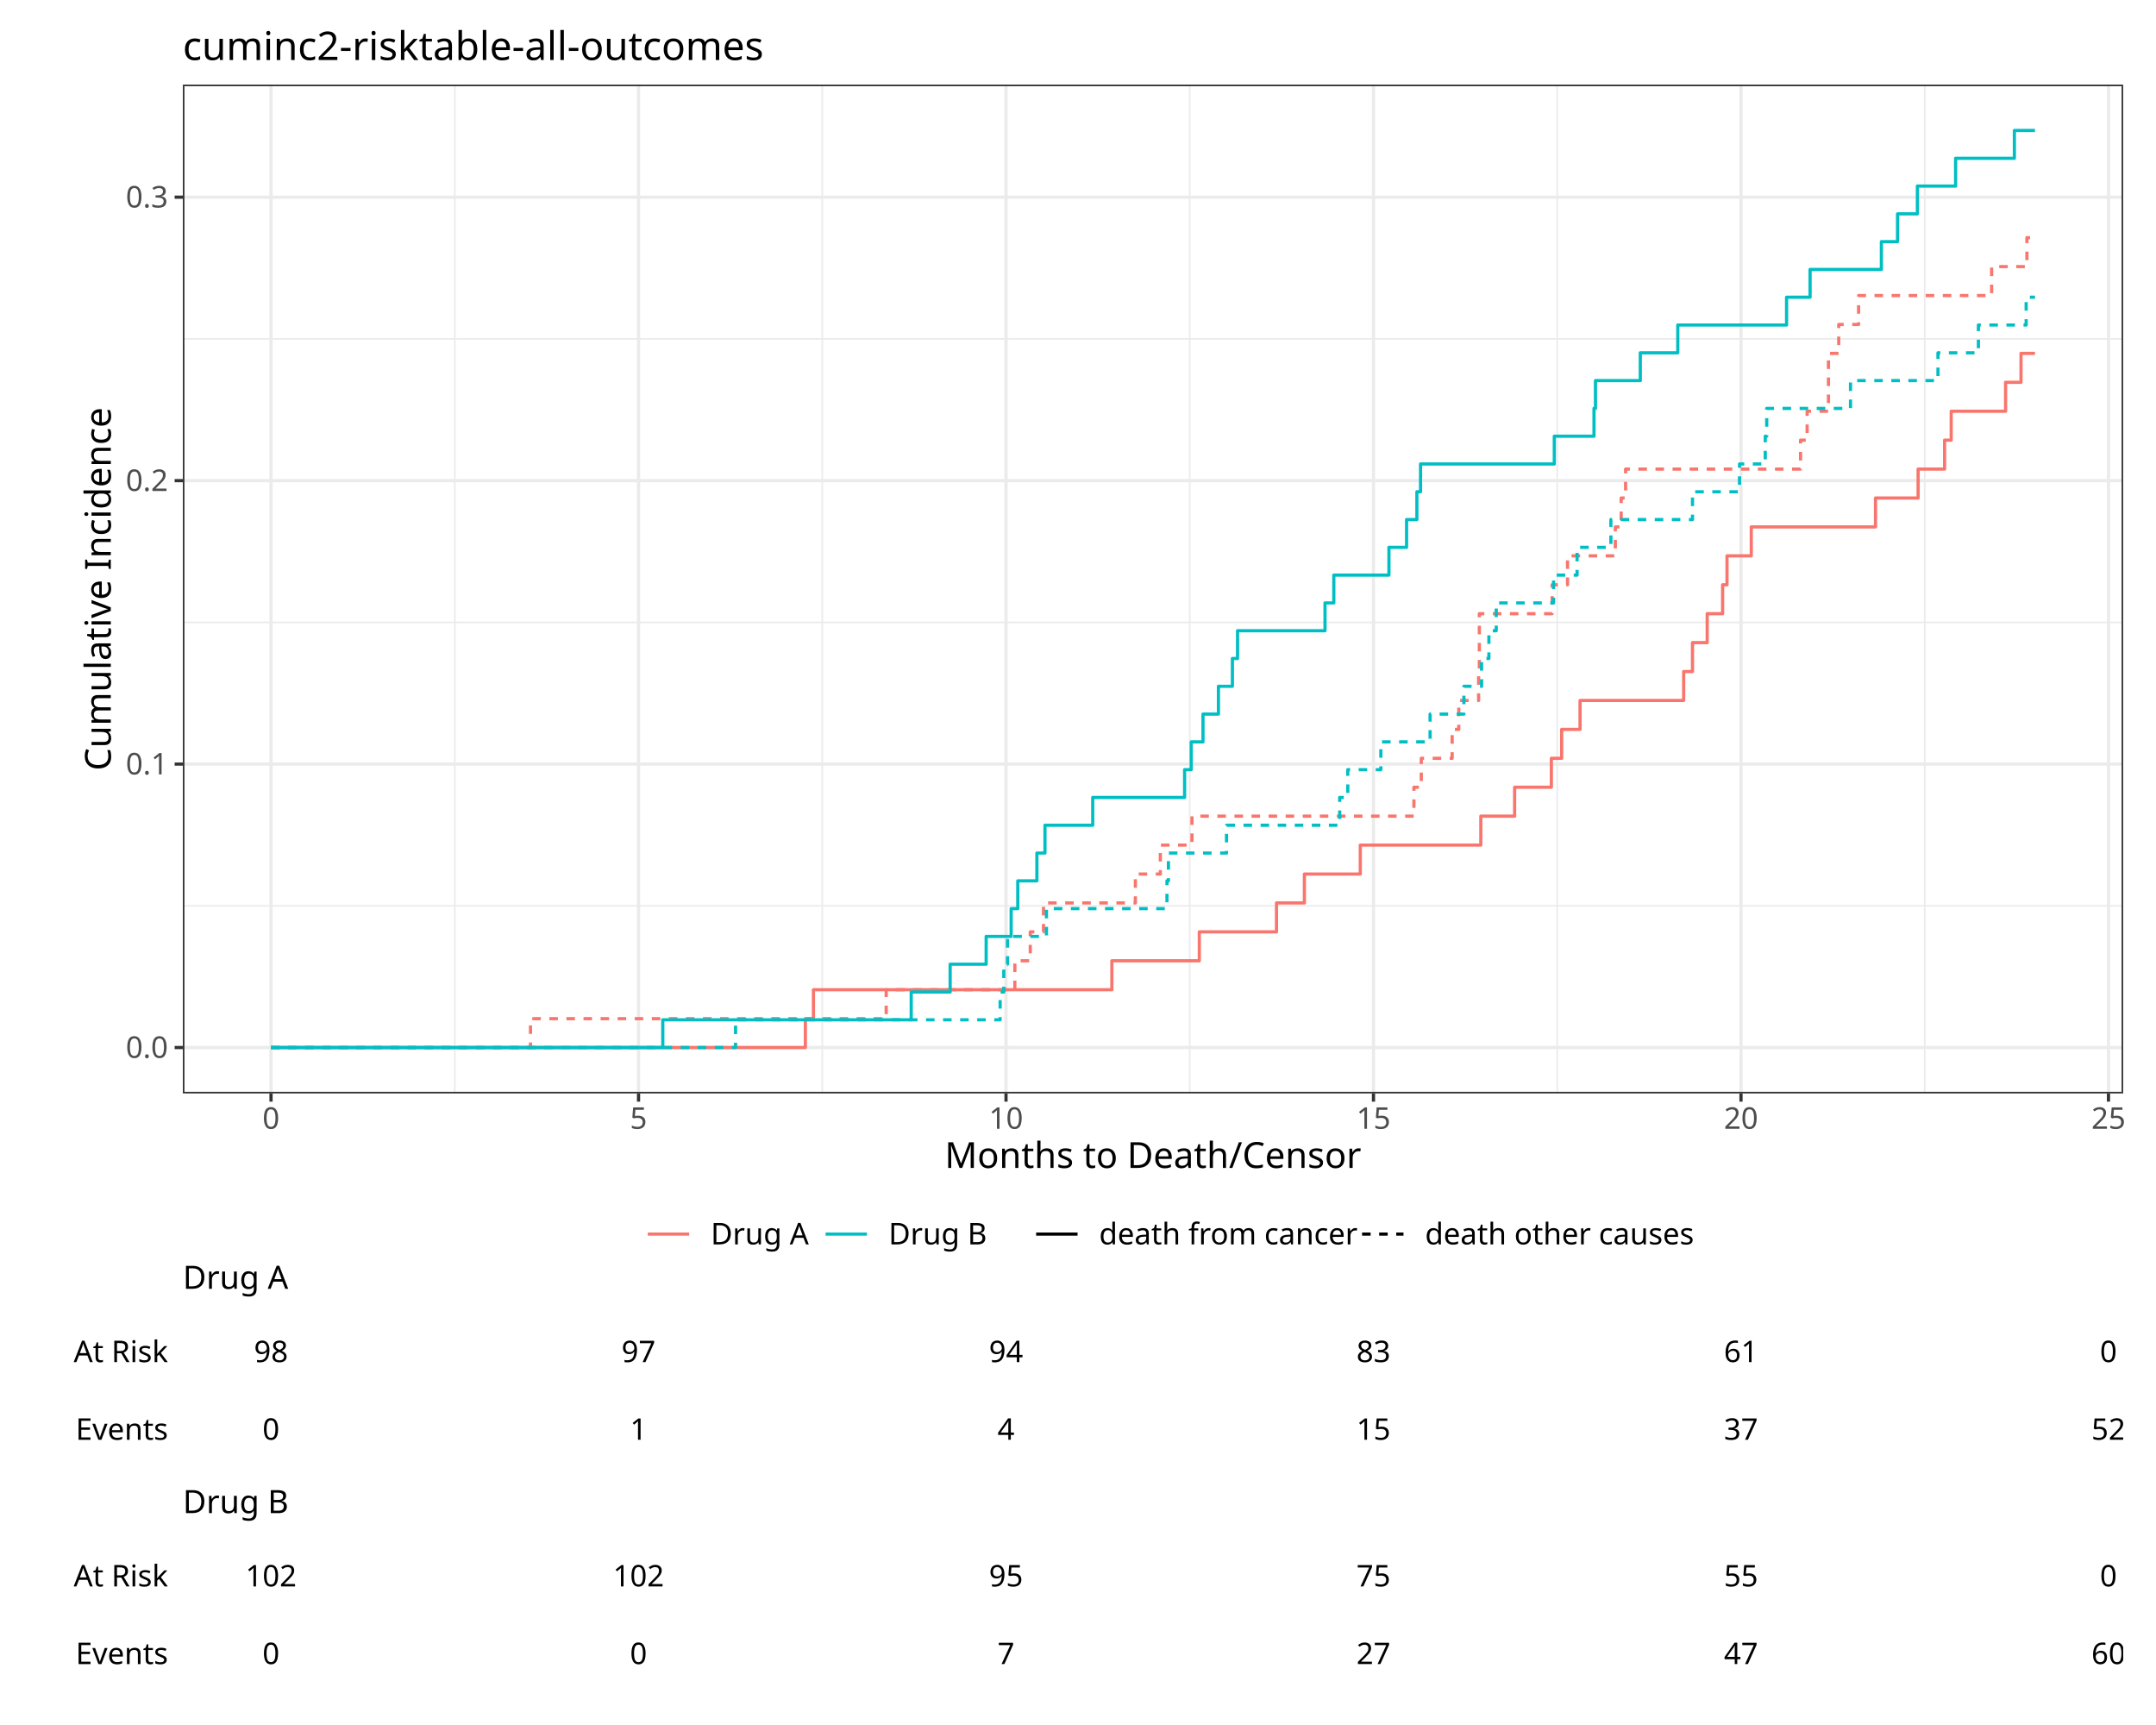
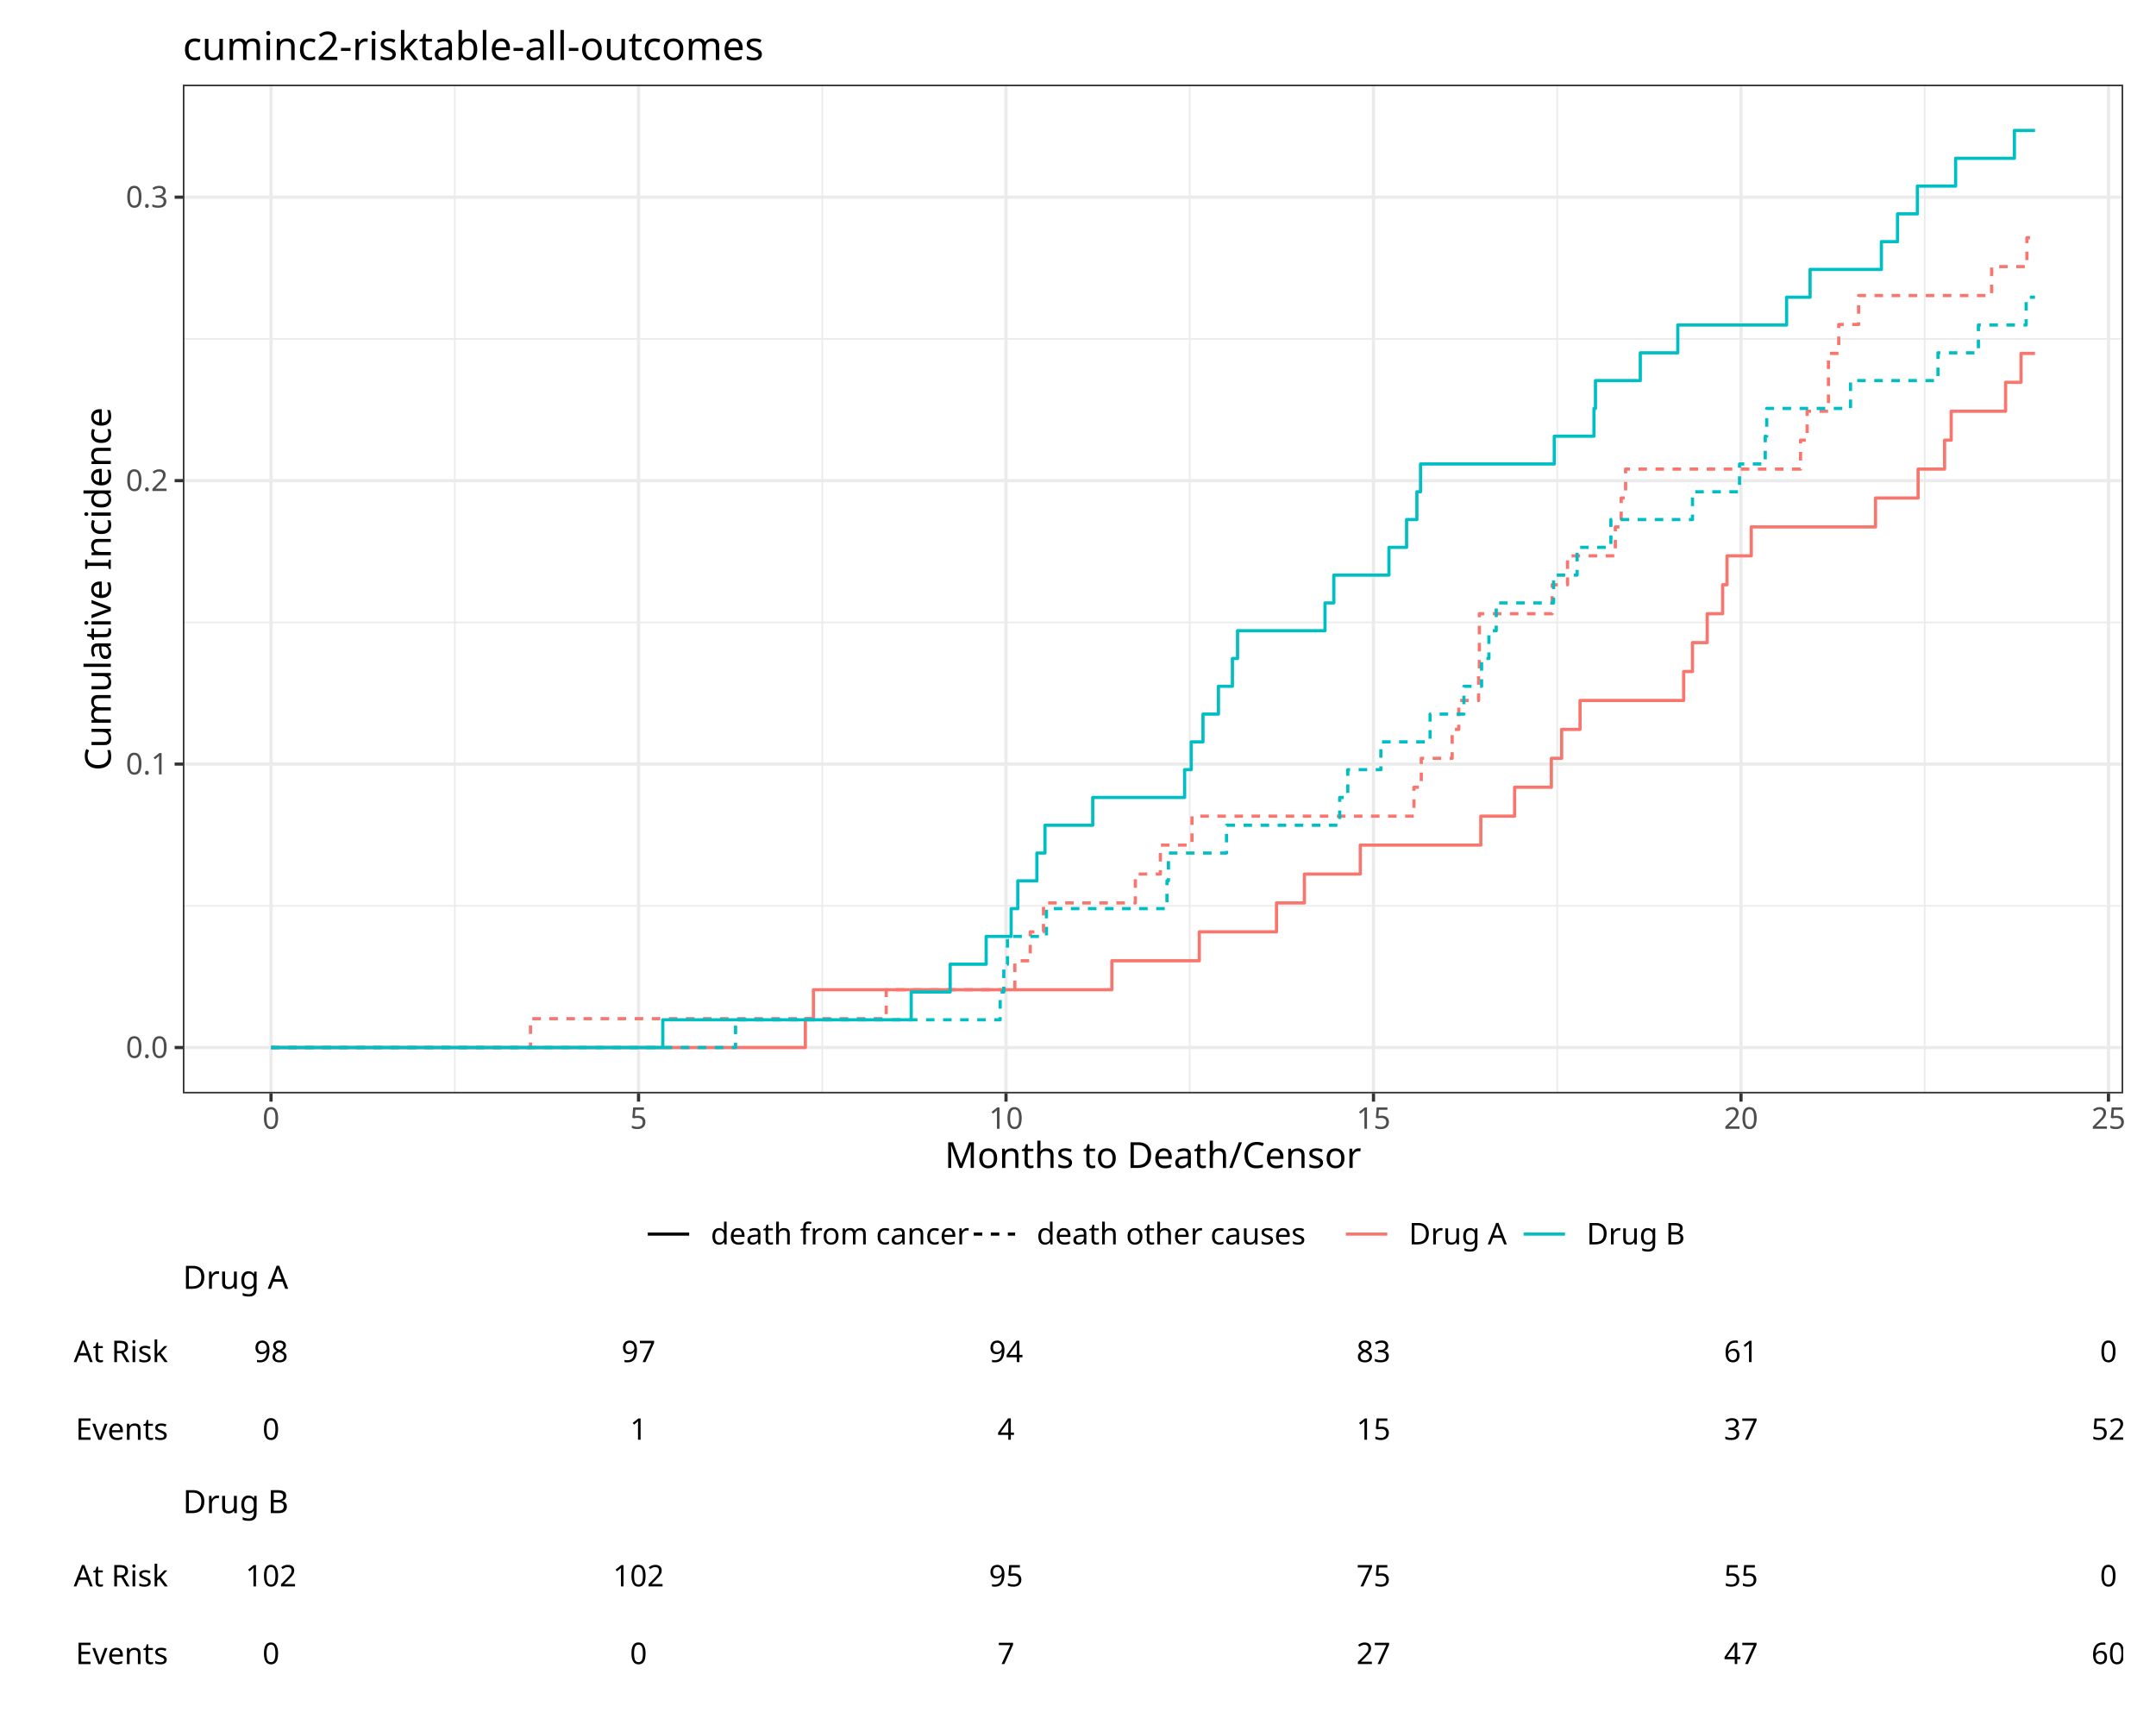
<svg xmlns="http://www.w3.org/2000/svg" class="svglite" data-engine-version="2.0" width="720.00pt" height="576.00pt" viewBox="0 0 720.00 576.00">
  <defs>
    <style type="text/css">
    .svglite line, .svglite polyline, .svglite polygon, .svglite path, .svglite rect, .svglite circle {
      fill: none;
      stroke: #000000;
      stroke-linecap: round;
      stroke-linejoin: round;
      stroke-miterlimit: 10.00;
    }
  </style>
  </defs>
  <rect width="100%" height="100%" style="stroke: none; fill: #FFFFFF;" />
  <defs>
    <clipPath id="cpMC4wMHw3MjAuMDB8MC4wMHw1NzYuMDA=">
      <rect x="0.00" y="0.00" width="720.00" height="576.00" />
    </clipPath>
  </defs>
  <g clip-path="url(#cpMC4wMHw3MjAuMDB8MC4wMHw1NzYuMDA=)">
    <rect x="0.00" y="0.00" width="720.00" height="576.00" style="stroke-width: 1.07; stroke: #FFFFFF; fill: #FFFFFF;" />
  </g>
  <defs>
    <clipPath id="cpNS40OHw3MTQuNTJ8NS40OHw0MjAuNzI=">
      <rect x="5.48" y="5.48" width="709.04" height="415.24" />
    </clipPath>
  </defs>
  <g clip-path="url(#cpNS40OHw3MTQuNTJ8NS40OHw0MjAuNzI=)">
    <rect x="5.48" y="5.48" width="709.04" height="415.24" style="stroke-width: 1.07; stroke: #FFFFFF; fill: #FFFFFF;" />
  </g>
  <g clip-path="url(#cpMC4wMHw3MjAuMDB8MC4wMHw1NzYuMDA=)">
</g>
  <defs>
    <clipPath id="cpNS40OHw3MTQuNTJ8NDIwLjcyfDQ5NS42Mg==">
      <rect x="5.48" y="420.72" width="709.04" height="74.90" />
    </clipPath>
  </defs>
  <g clip-path="url(#cpNS40OHw3MTQuNTJ8NDIwLjcyfDQ5NS42Mg==)">
    <rect x="5.48" y="420.72" width="709.04" height="74.90" style="stroke-width: 1.07; stroke: #FFFFFF; fill: #FFFFFF;" />
  </g>
  <g clip-path="url(#cpMC4wMHw3MjAuMDB8MC4wMHw1NzYuMDA=)">
</g>
  <defs>
    <clipPath id="cpNS40OHw3MTQuNTJ8NDk1LjYyfDU3MC41Mg==">
      <rect x="5.48" y="495.62" width="709.04" height="74.90" />
    </clipPath>
  </defs>
  <g clip-path="url(#cpNS40OHw3MTQuNTJ8NDk1LjYyfDU3MC41Mg==)">
    <rect x="5.48" y="495.62" width="709.04" height="74.90" style="stroke-width: 1.07; stroke: #FFFFFF; fill: #FFFFFF;" />
  </g>
  <g clip-path="url(#cpMC4wMHw3MjAuMDB8MC4wMHw1NzYuMDA=)">
</g>
  <defs>
    <clipPath id="cpMTAuOTZ8NzA5LjA0fDEwLjk2fDQxNS4yNA==">
      <rect x="10.96" y="10.96" width="698.08" height="404.29" />
    </clipPath>
  </defs>
  <g clip-path="url(#cpMTAuOTZ8NzA5LjA0fDEwLjk2fDQxNS4yNA==)">
</g>
  <g clip-path="url(#cpMC4wMHw3MjAuMDB8MC4wMHw1NzYuMDA=)">
</g>
  <g clip-path="url(#cpNS40OHw3MTQuNTJ8NS40OHw0MjAuNzI=)">
    <rect x="5.48" y="5.48" width="709.04" height="415.24" style="stroke-width: 1.07; stroke: #FFFFFF; fill: #FFFFFF;" />
  </g>
  <defs>
    <clipPath id="cpNjEuMDZ8NzA5LjA0fDI4LjI2fDM2NS4xMQ==">
      <rect x="61.06" y="28.26" width="647.98" height="336.84" />
    </clipPath>
  </defs>
  <g clip-path="url(#cpNjEuMDZ8NzA5LjA0fDI4LjI2fDM2NS4xMQ==)">
    <rect x="61.06" y="28.26" width="647.98" height="336.84" style="stroke-width: 1.07; stroke: none; fill: #FFFFFF;" />
    <polyline points="61.06,302.47 709.04,302.47 " style="stroke-width: 0.53; stroke: #EBEBEB; stroke-linecap: butt;" />
    <polyline points="61.06,207.82 709.04,207.82 " style="stroke-width: 0.53; stroke: #EBEBEB; stroke-linecap: butt;" />
    <polyline points="61.06,113.17 709.04,113.17 " style="stroke-width: 0.53; stroke: #EBEBEB; stroke-linecap: butt;" />
    <polyline points="151.88,365.11 151.88,28.26 " style="stroke-width: 0.53; stroke: #EBEBEB; stroke-linecap: butt;" />
    <polyline points="274.60,365.11 274.60,28.26 " style="stroke-width: 0.53; stroke: #EBEBEB; stroke-linecap: butt;" />
    <polyline points="397.32,365.11 397.32,28.26 " style="stroke-width: 0.53; stroke: #EBEBEB; stroke-linecap: butt;" />
    <polyline points="520.05,365.11 520.05,28.26 " style="stroke-width: 0.53; stroke: #EBEBEB; stroke-linecap: butt;" />
    <polyline points="642.77,365.11 642.77,28.26 " style="stroke-width: 0.53; stroke: #EBEBEB; stroke-linecap: butt;" />
    <polyline points="61.06,349.79 709.04,349.79 " style="stroke-width: 1.07; stroke: #EBEBEB; stroke-linecap: butt;" />
    <polyline points="61.06,255.14 709.04,255.14 " style="stroke-width: 1.07; stroke: #EBEBEB; stroke-linecap: butt;" />
    <polyline points="61.06,160.49 709.04,160.49 " style="stroke-width: 1.07; stroke: #EBEBEB; stroke-linecap: butt;" />
    <polyline points="61.06,65.84 709.04,65.84 " style="stroke-width: 1.07; stroke: #EBEBEB; stroke-linecap: butt;" />
    <polyline points="90.51,365.11 90.51,28.26 " style="stroke-width: 1.07; stroke: #EBEBEB; stroke-linecap: butt;" />
    <polyline points="213.24,365.11 213.24,28.26 " style="stroke-width: 1.07; stroke: #EBEBEB; stroke-linecap: butt;" />
    <polyline points="335.96,365.11 335.96,28.26 " style="stroke-width: 1.07; stroke: #EBEBEB; stroke-linecap: butt;" />
    <polyline points="458.68,365.11 458.68,28.26 " style="stroke-width: 1.07; stroke: #EBEBEB; stroke-linecap: butt;" />
    <polyline points="581.41,365.11 581.41,28.26 " style="stroke-width: 1.07; stroke: #EBEBEB; stroke-linecap: butt;" />
    <polyline points="704.13,365.11 704.13,28.26 " style="stroke-width: 1.07; stroke: #EBEBEB; stroke-linecap: butt;" />
    <polyline points="90.51,349.79 177.16,349.79 177.16,349.79 268.95,349.79 268.95,340.14 271.65,340.14 271.65,330.48 295.95,330.48 295.95,330.48 338.91,330.48 338.91,330.48 344.06,330.48 344.06,330.48 348.48,330.48 348.48,330.48 371.31,330.48 371.31,320.82 379.16,320.82 379.16,320.82 387.50,320.82 387.50,320.82 398.06,320.82 398.06,320.82 400.51,320.82 400.51,311.16 426.29,311.16 426.29,301.50 435.61,301.50 435.61,291.85 454.27,291.85 454.27,282.19 472.18,282.19 472.18,282.19 474.64,282.19 474.64,282.19 484.95,282.19 484.95,282.19 487.16,282.19 487.16,282.19 493.78,282.19 493.78,282.19 494.03,282.19 494.03,282.19 494.52,282.19 494.52,272.53 505.81,272.53 505.81,262.87 518.08,262.87 518.08,253.21 518.33,253.21 518.33,253.21 521.52,253.21 521.52,243.55 523.48,243.55 523.48,243.55 527.66,243.55 527.66,233.90 539.44,233.90 539.44,233.90 541.40,233.90 541.40,233.90 542.87,233.90 542.87,233.90 562.26,233.90 562.26,224.24 565.21,224.24 565.21,214.58 570.12,214.58 570.12,204.92 575.27,204.92 575.27,195.26 576.74,195.26 576.74,185.61 584.84,185.61 584.84,175.95 601.29,175.95 601.29,175.95 603.50,175.95 603.50,175.95 610.62,175.95 610.62,175.95 614.05,175.95 614.05,175.95 620.68,175.95 620.68,175.95 626.33,175.95 626.33,166.29 640.56,166.29 640.56,156.63 649.40,156.63 649.40,146.97 651.61,146.97 651.61,137.32 665.11,137.32 665.11,137.32 669.77,137.32 669.77,127.66 674.92,127.66 674.92,118.00 676.89,118.00 676.89,118.00 679.59,118.00 679.59,118.00 " style="stroke-width: 1.07; stroke: #F8766D; stroke-linecap: butt;" />
    <polyline points="90.51,349.79 177.16,349.79 177.16,340.14 268.95,340.14 268.95,340.14 271.65,340.14 271.65,340.14 295.95,340.14 295.95,330.48 338.91,330.48 338.91,320.82 344.06,320.82 344.06,311.16 348.48,311.16 348.48,301.50 371.31,301.50 371.31,301.50 379.16,301.50 379.16,291.85 387.50,291.85 387.50,282.19 398.06,282.19 398.06,272.53 400.51,272.53 400.51,272.53 426.29,272.53 426.29,272.53 435.61,272.53 435.61,272.53 454.27,272.53 454.27,272.53 472.18,272.53 472.18,262.87 474.64,262.87 474.64,253.21 484.95,253.21 484.95,243.55 487.16,243.55 487.16,233.90 493.78,233.90 493.78,224.24 494.03,224.24 494.03,204.92 494.52,204.92 494.52,204.92 505.81,204.92 505.81,204.92 518.08,204.92 518.08,204.92 518.33,204.92 518.33,195.26 521.52,195.26 521.52,195.26 523.48,195.26 523.48,185.61 527.66,185.61 527.66,185.61 539.44,185.61 539.44,175.95 541.40,175.95 541.40,166.29 542.87,166.29 542.87,156.63 562.26,156.63 562.26,156.63 565.21,156.63 565.21,156.63 570.12,156.63 570.12,156.63 575.27,156.63 575.27,156.63 576.74,156.63 576.74,156.63 584.84,156.63 584.84,156.63 601.29,156.63 601.29,146.97 603.50,146.97 603.50,137.32 610.62,137.32 610.62,118.00 614.05,118.00 614.05,108.34 620.68,108.34 620.68,98.68 626.33,98.68 626.33,98.68 640.56,98.68 640.56,98.68 649.40,98.68 649.40,98.68 651.61,98.68 651.61,98.68 665.11,98.68 665.11,89.02 669.77,89.02 669.77,89.02 674.92,89.02 674.92,89.02 676.89,89.02 676.89,79.37 679.59,79.37 679.59,79.37 " style="stroke-width: 1.07; stroke: #F8766D; stroke-dasharray: 2.85,2.85; stroke-linecap: butt;" />
    <polyline points="90.51,349.79 221.34,349.79 221.34,340.52 245.64,340.52 245.64,340.52 304.30,340.52 304.30,331.24 317.31,331.24 317.31,321.96 329.33,321.96 329.33,312.68 334.00,312.68 334.00,312.68 335.22,312.68 335.22,312.68 336.45,312.68 336.45,312.68 337.68,312.68 337.68,303.40 339.89,303.40 339.89,294.12 346.27,294.12 346.27,284.84 348.97,284.84 348.97,275.56 349.46,275.56 349.46,275.56 364.92,275.56 364.92,266.28 389.71,266.28 389.71,266.28 390.20,266.28 390.20,266.28 395.60,266.28 395.60,257.00 397.81,257.00 397.81,247.72 401.74,247.72 401.74,238.44 406.90,238.44 406.90,229.16 409.60,229.16 409.60,229.16 411.56,229.16 411.56,219.88 413.28,219.88 413.28,210.60 442.49,210.60 442.49,201.32 445.43,201.32 445.43,192.04 447.39,192.04 447.39,192.04 450.09,192.04 450.09,192.04 461.14,192.04 461.14,192.04 463.84,192.04 463.84,182.77 469.73,182.77 469.73,173.49 473.17,173.49 473.17,164.21 474.39,164.21 474.39,154.93 477.58,154.93 477.58,154.93 488.87,154.93 488.87,154.93 494.77,154.93 494.77,154.93 497.22,154.93 497.22,154.93 499.67,154.93 499.67,154.93 518.82,154.93 518.82,154.93 519.06,154.93 519.06,145.65 526.67,145.65 526.67,145.65 532.32,145.65 532.32,136.37 532.81,136.37 532.81,127.09 537.96,127.09 537.96,127.09 547.78,127.09 547.78,117.81 560.30,117.81 560.30,108.53 565.21,108.53 565.21,108.53 580.92,108.53 580.92,108.53 589.51,108.53 589.51,108.53 590.00,108.53 590.00,108.53 596.63,108.53 596.63,99.25 604.48,99.25 604.48,89.97 617.98,89.97 617.98,89.97 628.29,89.97 628.29,80.69 633.69,80.69 633.69,71.41 640.32,71.41 640.32,62.13 647.19,62.13 647.19,62.13 653.08,62.13 653.08,52.85 660.69,52.85 660.69,52.85 672.71,52.85 672.71,43.57 676.64,43.57 676.64,43.57 679.59,43.57 679.59,43.57 " style="stroke-width: 1.07; stroke: #00BFC4; stroke-linecap: butt;" />
    <polyline points="90.51,349.79 221.34,349.79 221.34,349.79 245.64,349.79 245.64,340.52 304.30,340.52 304.30,340.52 317.31,340.52 317.31,340.52 329.33,340.52 329.33,340.52 334.00,340.52 334.00,331.24 335.22,331.24 335.22,321.96 336.45,321.96 336.45,312.68 337.68,312.68 337.68,312.68 339.89,312.68 339.89,312.68 346.27,312.68 346.27,312.68 348.97,312.68 348.97,312.68 349.46,312.68 349.46,303.40 364.92,303.40 364.92,303.40 389.71,303.40 389.71,294.12 390.20,294.12 390.20,284.84 395.60,284.84 395.60,284.84 397.81,284.84 397.81,284.84 401.74,284.84 401.74,284.84 406.90,284.84 406.90,284.84 409.60,284.84 409.60,275.56 411.56,275.56 411.56,275.56 413.28,275.56 413.28,275.56 442.49,275.56 442.49,275.56 445.43,275.56 445.43,275.56 447.39,275.56 447.39,266.28 450.09,266.28 450.09,257.00 461.14,257.00 461.14,247.72 463.84,247.72 463.84,247.72 469.73,247.72 469.73,247.72 473.17,247.72 473.17,247.72 474.39,247.72 474.39,247.72 477.58,247.72 477.58,238.44 488.87,238.44 488.87,229.16 494.77,229.16 494.77,219.88 497.22,219.88 497.22,210.60 499.67,210.60 499.67,201.32 518.82,201.32 518.82,192.04 519.06,192.04 519.06,192.04 526.67,192.04 526.67,182.77 532.32,182.77 532.32,182.77 532.81,182.77 532.81,182.77 537.96,182.77 537.96,173.49 547.78,173.49 547.78,173.49 560.30,173.49 560.30,173.49 565.21,173.49 565.21,164.21 580.92,164.21 580.92,154.93 589.51,154.93 589.51,145.65 590.00,145.65 590.00,136.37 596.63,136.37 596.63,136.37 604.48,136.37 604.48,136.37 617.98,136.37 617.98,127.09 628.29,127.09 628.29,127.09 633.69,127.09 633.69,127.09 640.32,127.09 640.32,127.09 647.19,127.09 647.19,117.81 653.08,117.81 653.08,117.81 660.69,117.81 660.69,108.53 672.71,108.53 672.71,108.53 676.64,108.53 676.64,99.25 679.59,99.25 679.59,99.25 " style="stroke-width: 1.07; stroke: #00BFC4; stroke-dasharray: 2.85,2.85; stroke-linecap: butt;" />
    <rect x="61.06" y="28.26" width="647.98" height="336.84" style="stroke-width: 1.07; stroke: #333333;" />
  </g>
  <g clip-path="url(#cpNS40OHw3MTQuNTJ8NS40OHw0MjAuNzI=)">
</g>
  <g clip-path="url(#cpMC4wMHw3MjAuMDB8MC4wMHw1NzYuMDA=)">
</g>
  <g clip-path="url(#cpNS40OHw3MTQuNTJ8NS40OHw0MjAuNzI=)">
</g>
  <g clip-path="url(#cpMC4wMHw3MjAuMDB8MC4wMHw1NzYuMDA=)">
</g>
  <g clip-path="url(#cpNS40OHw3MTQuNTJ8NS40OHw0MjAuNzI=)">
</g>
  <g clip-path="url(#cpMC4wMHw3MjAuMDB8MC4wMHw1NzYuMDA=)">
</g>
  <g clip-path="url(#cpNS40OHw3MTQuNTJ8NS40OHw0MjAuNzI=)">
</g>
  <g clip-path="url(#cpMC4wMHw3MjAuMDB8MC4wMHw1NzYuMDA=)">
</g>
  <g clip-path="url(#cpNS40OHw3MTQuNTJ8NS40OHw0MjAuNzI=)">
</g>
  <g clip-path="url(#cpMC4wMHw3MjAuMDB8MC4wMHw1NzYuMDA=)">
</g>
  <g clip-path="url(#cpNS40OHw3MTQuNTJ8NS40OHw0MjAuNzI=)">
</g>
  <g clip-path="url(#cpMC4wMHw3MjAuMDB8MC4wMHw1NzYuMDA=)">
    <text x="56.13" y="353.24" text-anchor="end" style="font-size: 10.00px; fill: #4D4D4D; font-family: sans;" textLength="13.90px" lengthAdjust="spacingAndGlyphs">0.0</text>
    <text x="56.13" y="258.59" text-anchor="end" style="font-size: 10.00px; fill: #4D4D4D; font-family: sans;" textLength="13.90px" lengthAdjust="spacingAndGlyphs">0.1</text>
    <text x="56.13" y="163.94" text-anchor="end" style="font-size: 10.00px; fill: #4D4D4D; font-family: sans;" textLength="13.90px" lengthAdjust="spacingAndGlyphs">0.2</text>
    <text x="56.13" y="69.29" text-anchor="end" style="font-size: 10.00px; fill: #4D4D4D; font-family: sans;" textLength="13.90px" lengthAdjust="spacingAndGlyphs">0.3</text>
    <polyline points="58.32,349.79 61.06,349.79 " style="stroke-width: 1.07; stroke: #333333; stroke-linecap: butt;" />
    <polyline points="58.32,255.14 61.06,255.14 " style="stroke-width: 1.07; stroke: #333333; stroke-linecap: butt;" />
    <polyline points="58.32,160.49 61.06,160.49 " style="stroke-width: 1.07; stroke: #333333; stroke-linecap: butt;" />
    <polyline points="58.32,65.84 61.06,65.84 " style="stroke-width: 1.07; stroke: #333333; stroke-linecap: butt;" />
  </g>
  <g clip-path="url(#cpNS40OHw3MTQuNTJ8NS40OHw0MjAuNzI=)">
</g>
  <g clip-path="url(#cpMC4wMHw3MjAuMDB8MC4wMHw1NzYuMDA=)">
</g>
  <g clip-path="url(#cpNS40OHw3MTQuNTJ8NS40OHw0MjAuNzI=)">
</g>
  <g clip-path="url(#cpMC4wMHw3MjAuMDB8MC4wMHw1NzYuMDA=)">
    <polyline points="90.51,367.85 90.51,365.11 " style="stroke-width: 1.07; stroke: #333333; stroke-linecap: butt;" />
    <polyline points="213.24,367.85 213.24,365.11 " style="stroke-width: 1.07; stroke: #333333; stroke-linecap: butt;" />
    <polyline points="335.96,367.85 335.96,365.11 " style="stroke-width: 1.07; stroke: #333333; stroke-linecap: butt;" />
    <polyline points="458.68,367.85 458.68,365.11 " style="stroke-width: 1.07; stroke: #333333; stroke-linecap: butt;" />
    <polyline points="581.41,367.85 581.41,365.11 " style="stroke-width: 1.07; stroke: #333333; stroke-linecap: butt;" />
    <polyline points="704.13,367.85 704.13,365.11 " style="stroke-width: 1.07; stroke: #333333; stroke-linecap: butt;" />
    <text x="90.51" y="376.92" text-anchor="middle" style="font-size: 10.00px; fill: #4D4D4D; font-family: sans;" textLength="5.56px" lengthAdjust="spacingAndGlyphs">0</text>
    <text x="213.24" y="376.92" text-anchor="middle" style="font-size: 10.00px; fill: #4D4D4D; font-family: sans;" textLength="5.56px" lengthAdjust="spacingAndGlyphs">5</text>
    <text x="335.96" y="376.92" text-anchor="middle" style="font-size: 10.00px; fill: #4D4D4D; font-family: sans;" textLength="11.12px" lengthAdjust="spacingAndGlyphs">10</text>
    <text x="458.68" y="376.92" text-anchor="middle" style="font-size: 10.00px; fill: #4D4D4D; font-family: sans;" textLength="11.12px" lengthAdjust="spacingAndGlyphs">15</text>
    <text x="581.41" y="376.92" text-anchor="middle" style="font-size: 10.00px; fill: #4D4D4D; font-family: sans;" textLength="11.12px" lengthAdjust="spacingAndGlyphs">20</text>
    <text x="704.13" y="376.92" text-anchor="middle" style="font-size: 10.00px; fill: #4D4D4D; font-family: sans;" textLength="11.12px" lengthAdjust="spacingAndGlyphs">25</text>
  </g>
  <g clip-path="url(#cpNS40OHw3MTQuNTJ8NS40OHw0MjAuNzI=)">
</g>
  <g clip-path="url(#cpMC4wMHw3MjAuMDB8MC4wMHw1NzYuMDA=)">
</g>
  <g clip-path="url(#cpNS40OHw3MTQuNTJ8NS40OHw0MjAuNzI=)">
</g>
  <g clip-path="url(#cpMC4wMHw3MjAuMDB8MC4wMHw1NzYuMDA=)">
    <text x="385.05" y="389.99" text-anchor="middle" style="font-size: 12.00px; font-family: sans;" textLength="130.09px" lengthAdjust="spacingAndGlyphs">Months to Death/Censor</text>
  </g>
  <g clip-path="url(#cpNS40OHw3MTQuNTJ8NS40OHw0MjAuNzI=)">
</g>
  <g clip-path="url(#cpMC4wMHw3MjAuMDB8MC4wMHw1NzYuMDA=)">
    <text transform="translate(37.00,196.68) rotate(-90)" text-anchor="middle" style="font-size: 12.00px; font-family: sans;" textLength="114.75px" lengthAdjust="spacingAndGlyphs">Cumulative Incidence</text>
  </g>
  <g clip-path="url(#cpNS40OHw3MTQuNTJ8NS40OHw0MjAuNzI=)">
</g>
  <g clip-path="url(#cpMC4wMHw3MjAuMDB8MC4wMHw1NzYuMDA=)">
</g>
  <g clip-path="url(#cpNS40OHw3MTQuNTJ8NS40OHw0MjAuNzI=)">
</g>
  <g clip-path="url(#cpMC4wMHw3MjAuMDB8MC4wMHw1NzYuMDA=)">
-     <rect x="209.12" y="403.44" width="118.73" height="17.28" style="stroke-width: 1.07; stroke: none; fill: #FFFFFF;" />
+     <rect x="209.12" y="403.44" width="222.16" height="17.28" style="stroke-width: 1.07; stroke: none; fill: #FFFFFF;" />
    <rect x="214.60" y="403.44" width="17.28" height="17.28" style="stroke-width: 1.07; stroke: none; fill: #FFFFFF;" />
-     <line x1="216.33" y1="412.08" x2="230.15" y2="412.08" style="stroke-width: 1.07; stroke: #F8766D; stroke-linecap: butt;" />
-     <rect x="273.97" y="403.44" width="17.28" height="17.28" style="stroke-width: 1.07; stroke: none; fill: #FFFFFF;" />
-     <line x1="275.70" y1="412.08" x2="289.52" y2="412.08" style="stroke-width: 1.07; stroke: #00BFC4; stroke-linecap: butt;" />
-     <text x="237.36" y="415.52" style="font-size: 10.00px; font-family: sans;" textLength="31.13px" lengthAdjust="spacingAndGlyphs">Drug A</text>
-     <text x="296.73" y="415.52" style="font-size: 10.00px; font-family: sans;" textLength="31.13px" lengthAdjust="spacingAndGlyphs">Drug B</text>
-     <rect x="338.82" y="403.44" width="222.16" height="17.28" style="stroke-width: 1.07; stroke: none; fill: #FFFFFF;" />
-     <rect x="344.30" y="403.44" width="17.28" height="17.28" style="stroke-width: 1.07; stroke: none; fill: #FFFFFF;" />
-     <line x1="346.02" y1="412.08" x2="359.85" y2="412.08" style="stroke-width: 1.07; stroke-linecap: butt;" />
-     <rect x="453.14" y="403.44" width="17.28" height="17.28" style="stroke-width: 1.07; stroke: none; fill: #FFFFFF;" />
-     <line x1="454.87" y1="412.08" x2="468.70" y2="412.08" style="stroke-width: 1.07; stroke-dasharray: 2.85,2.85; stroke-linecap: butt;" />
-     <text x="367.05" y="415.52" style="font-size: 10.00px; font-family: sans;" textLength="80.61px" lengthAdjust="spacingAndGlyphs">death from cancer</text>
-     <text x="475.90" y="415.52" style="font-size: 10.00px; font-family: sans;" textLength="85.07px" lengthAdjust="spacingAndGlyphs">death other causes</text>
+     <line x1="216.33" y1="412.08" x2="230.15" y2="412.08" style="stroke-width: 1.07; stroke-linecap: butt;" />
+     <rect x="323.45" y="403.44" width="17.28" height="17.28" style="stroke-width: 1.07; stroke: none; fill: #FFFFFF;" />
+     <line x1="325.18" y1="412.08" x2="339.00" y2="412.08" style="stroke-width: 1.07; stroke-dasharray: 2.85,2.85; stroke-linecap: butt;" />
+     <text x="237.36" y="415.52" style="font-size: 10.00px; font-family: sans;" textLength="80.61px" lengthAdjust="spacingAndGlyphs">death from cancer</text>
+     <text x="346.21" y="415.52" style="font-size: 10.00px; font-family: sans;" textLength="85.07px" lengthAdjust="spacingAndGlyphs">death other causes</text>
+     <rect x="442.24" y="403.44" width="118.73" height="17.28" style="stroke-width: 1.07; stroke: none; fill: #FFFFFF;" />
+     <rect x="447.72" y="403.44" width="17.28" height="17.28" style="stroke-width: 1.07; stroke: none; fill: #FFFFFF;" />
+     <line x1="449.45" y1="412.08" x2="463.28" y2="412.08" style="stroke-width: 1.07; stroke: #F8766D; stroke-linecap: butt;" />
+     <rect x="507.09" y="403.44" width="17.28" height="17.28" style="stroke-width: 1.07; stroke: none; fill: #FFFFFF;" />
+     <line x1="508.82" y1="412.08" x2="522.64" y2="412.08" style="stroke-width: 1.07; stroke: #00BFC4; stroke-linecap: butt;" />
+     <text x="470.48" y="415.52" style="font-size: 10.00px; font-family: sans;" textLength="31.13px" lengthAdjust="spacingAndGlyphs">Drug A</text>
+     <text x="529.85" y="415.52" style="font-size: 10.00px; font-family: sans;" textLength="31.13px" lengthAdjust="spacingAndGlyphs">Drug B</text>
  </g>
  <g clip-path="url(#cpNS40OHw3MTQuNTJ8NS40OHw0MjAuNzI=)">
</g>
  <g clip-path="url(#cpMC4wMHw3MjAuMDB8MC4wMHw1NzYuMDA=)">
</g>
  <g clip-path="url(#cpNS40OHw3MTQuNTJ8NS40OHw0MjAuNzI=)">
</g>
  <g clip-path="url(#cpMC4wMHw3MjAuMDB8MC4wMHw1NzYuMDA=)">
    <text x="61.06" y="20.04" style="font-size: 13.20px; font-family: sans;" textLength="181.96px" lengthAdjust="spacingAndGlyphs">cuminc2-risktable-all-outcomes</text>
  </g>
  <g clip-path="url(#cpNS40OHw3MTQuNTJ8NS40OHw0MjAuNzI=)">
</g>
  <g clip-path="url(#cpMC4wMHw3MjAuMDB8MC4wMHw1NzYuMDA=)">
</g>
  <g clip-path="url(#cpNS40OHw3MTQuNTJ8NS40OHw0MjAuNzI=)">
</g>
  <g clip-path="url(#cpMC4wMHw3MjAuMDB8MC4wMHw1NzYuMDA=)">
</g>
  <g clip-path="url(#cpNS40OHw3MTQuNTJ8NS40OHw0MjAuNzI=)">
</g>
  <g clip-path="url(#cpMC4wMHw3MjAuMDB8MC4wMHw1NzYuMDA=)">
</g>
  <defs>
    <clipPath id="cpMTAuOTZ8NzA5LjA0fDEwLjk2fDEwLjk2">
      <rect x="10.96" y="10.96" width="698.08" height="0.00" />
    </clipPath>
  </defs>
  <g clip-path="url(#cpMTAuOTZ8NzA5LjA0fDEwLjk2fDEwLjk2)">
</g>
  <g clip-path="url(#cpMC4wMHw3MjAuMDB8MC4wMHw1NzYuMDA=)">
</g>
  <g clip-path="url(#cpMTAuOTZ8NzA5LjA0fDEwLjk2fDEwLjk2)">
</g>
  <g clip-path="url(#cpMC4wMHw3MjAuMDB8MC4wMHw1NzYuMDA=)">
</g>
  <defs>
    <clipPath id="cpMTAuOTZ8NzA5LjA0fDQxNS4yNHw0MTUuMjQ=">
      <rect x="10.96" y="415.24" width="698.08" height="0.00" />
    </clipPath>
  </defs>
  <g clip-path="url(#cpMTAuOTZ8NzA5LjA0fDQxNS4yNHw0MTUuMjQ=)">
</g>
  <g clip-path="url(#cpMC4wMHw3MjAuMDB8MC4wMHw1NzYuMDA=)">
</g>
  <defs>
    <clipPath id="cpMTAuOTZ8NzA5LjA0fDQyNi4yMHw0OTAuMTQ=">
      <rect x="10.96" y="426.20" width="698.08" height="63.94" />
    </clipPath>
  </defs>
  <g clip-path="url(#cpMTAuOTZ8NzA5LjA0fDQyNi4yMHw0OTAuMTQ=)">
</g>
  <g clip-path="url(#cpMC4wMHw3MjAuMDB8MC4wMHw1NzYuMDA=)">
</g>
  <g clip-path="url(#cpNS40OHw3MTQuNTJ8NDIwLjcyfDQ5NS42Mg==)">
    <rect x="5.48" y="420.72" width="709.04" height="74.90" style="stroke-width: 1.07; stroke: #FFFFFF; fill: #FFFFFF;" />
  </g>
  <defs>
    <clipPath id="cpNjEuMDZ8NzA5LjA0fDQzNS44M3w0OTIuODg=">
      <rect x="61.06" y="435.83" width="647.98" height="57.05" />
    </clipPath>
  </defs>
  <g clip-path="url(#cpNjEuMDZ8NzA5LjA0fDQzNS44M3w0OTIuODg=)">
    <rect x="61.06" y="435.83" width="647.98" height="57.05" style="stroke-width: 1.07; stroke: none; fill: #FFFFFF;" />
    <text x="90.51" y="454.82" text-anchor="middle" style="font-size: 9.96px; font-family: sans;" textLength="11.08px" lengthAdjust="spacingAndGlyphs">98</text>
    <text x="90.51" y="480.75" text-anchor="middle" style="font-size: 9.96px; font-family: sans;" textLength="5.54px" lengthAdjust="spacingAndGlyphs">0</text>
    <text x="213.24" y="454.82" text-anchor="middle" style="font-size: 9.96px; font-family: sans;" textLength="11.08px" lengthAdjust="spacingAndGlyphs">97</text>
    <text x="213.24" y="480.75" text-anchor="middle" style="font-size: 9.96px; font-family: sans;" textLength="5.54px" lengthAdjust="spacingAndGlyphs">1</text>
    <text x="335.96" y="454.82" text-anchor="middle" style="font-size: 9.96px; font-family: sans;" textLength="11.08px" lengthAdjust="spacingAndGlyphs">94</text>
    <text x="335.96" y="480.75" text-anchor="middle" style="font-size: 9.96px; font-family: sans;" textLength="5.54px" lengthAdjust="spacingAndGlyphs">4</text>
    <text x="458.68" y="454.82" text-anchor="middle" style="font-size: 9.96px; font-family: sans;" textLength="11.08px" lengthAdjust="spacingAndGlyphs">83</text>
    <text x="458.68" y="480.75" text-anchor="middle" style="font-size: 9.96px; font-family: sans;" textLength="11.08px" lengthAdjust="spacingAndGlyphs">15</text>
    <text x="581.41" y="454.82" text-anchor="middle" style="font-size: 9.96px; font-family: sans;" textLength="11.08px" lengthAdjust="spacingAndGlyphs">61</text>
    <text x="581.41" y="480.75" text-anchor="middle" style="font-size: 9.96px; font-family: sans;" textLength="11.08px" lengthAdjust="spacingAndGlyphs">37</text>
    <text x="704.13" y="454.82" text-anchor="middle" style="font-size: 9.96px; font-family: sans;" textLength="5.54px" lengthAdjust="spacingAndGlyphs">0</text>
    <text x="704.13" y="480.75" text-anchor="middle" style="font-size: 9.96px; font-family: sans;" textLength="11.08px" lengthAdjust="spacingAndGlyphs">52</text>
  </g>
  <g clip-path="url(#cpNS40OHw3MTQuNTJ8NDIwLjcyfDQ5NS42Mg==)">
</g>
  <g clip-path="url(#cpMC4wMHw3MjAuMDB8MC4wMHw1NzYuMDA=)">
</g>
  <g clip-path="url(#cpNS40OHw3MTQuNTJ8NDIwLjcyfDQ5NS42Mg==)">
</g>
  <g clip-path="url(#cpMC4wMHw3MjAuMDB8MC4wMHw1NzYuMDA=)">
</g>
  <g clip-path="url(#cpNS40OHw3MTQuNTJ8NDIwLjcyfDQ5NS42Mg==)">
</g>
  <g clip-path="url(#cpMC4wMHw3MjAuMDB8MC4wMHw1NzYuMDA=)">
</g>
  <g clip-path="url(#cpNS40OHw3MTQuNTJ8NDIwLjcyfDQ5NS42Mg==)">
</g>
  <g clip-path="url(#cpMC4wMHw3MjAuMDB8MC4wMHw1NzYuMDA=)">
</g>
  <g clip-path="url(#cpNS40OHw3MTQuNTJ8NDIwLjcyfDQ5NS42Mg==)">
</g>
  <g clip-path="url(#cpMC4wMHw3MjAuMDB8MC4wMHw1NzYuMDA=)">
</g>
  <g clip-path="url(#cpNS40OHw3MTQuNTJ8NDIwLjcyfDQ5NS42Mg==)">
</g>
  <g clip-path="url(#cpMC4wMHw3MjAuMDB8MC4wMHw1NzYuMDA=)">
    <text x="56.13" y="480.76" text-anchor="end" style="font-size: 10.00px; font-family: sans;" textLength="30.58px" lengthAdjust="spacingAndGlyphs">Events</text>
    <text x="56.13" y="454.83" text-anchor="end" style="font-size: 10.00px; font-family: sans;" textLength="31.68px" lengthAdjust="spacingAndGlyphs">At Risk</text>
  </g>
  <g clip-path="url(#cpNS40OHw3MTQuNTJ8NDIwLjcyfDQ5NS42Mg==)">
</g>
  <g clip-path="url(#cpMC4wMHw3MjAuMDB8MC4wMHw1NzYuMDA=)">
</g>
  <g clip-path="url(#cpNS40OHw3MTQuNTJ8NDIwLjcyfDQ5NS42Mg==)">
</g>
  <g clip-path="url(#cpMC4wMHw3MjAuMDB8MC4wMHw1NzYuMDA=)">
</g>
  <g clip-path="url(#cpNS40OHw3MTQuNTJ8NDIwLjcyfDQ5NS42Mg==)">
</g>
  <g clip-path="url(#cpMC4wMHw3MjAuMDB8MC4wMHw1NzYuMDA=)">
</g>
  <g clip-path="url(#cpNS40OHw3MTQuNTJ8NDIwLjcyfDQ5NS42Mg==)">
</g>
  <g clip-path="url(#cpMC4wMHw3MjAuMDB8MC4wMHw1NzYuMDA=)">
</g>
  <g clip-path="url(#cpNS40OHw3MTQuNTJ8NDIwLjcyfDQ5NS42Mg==)">
</g>
  <g clip-path="url(#cpMC4wMHw3MjAuMDB8MC4wMHw1NzYuMDA=)">
</g>
  <g clip-path="url(#cpNS40OHw3MTQuNTJ8NDIwLjcyfDQ5NS42Mg==)">
</g>
  <g clip-path="url(#cpMC4wMHw3MjAuMDB8MC4wMHw1NzYuMDA=)">
</g>
  <g clip-path="url(#cpNS40OHw3MTQuNTJ8NDIwLjcyfDQ5NS42Mg==)">
</g>
  <g clip-path="url(#cpMC4wMHw3MjAuMDB8MC4wMHw1NzYuMDA=)">
</g>
  <g clip-path="url(#cpNS40OHw3MTQuNTJ8NDIwLjcyfDQ5NS42Mg==)">
</g>
  <g clip-path="url(#cpMC4wMHw3MjAuMDB8MC4wMHw1NzYuMDA=)">
    <text x="61.06" y="430.35" style="font-size: 10.75px; font-family: sans;" textLength="33.46px" lengthAdjust="spacingAndGlyphs">Drug A</text>
  </g>
  <g clip-path="url(#cpNS40OHw3MTQuNTJ8NDIwLjcyfDQ5NS42Mg==)">
</g>
  <g clip-path="url(#cpMC4wMHw3MjAuMDB8MC4wMHw1NzYuMDA=)">
</g>
  <g clip-path="url(#cpNS40OHw3MTQuNTJ8NDIwLjcyfDQ5NS42Mg==)">
</g>
  <g clip-path="url(#cpMC4wMHw3MjAuMDB8MC4wMHw1NzYuMDA=)">
</g>
  <g clip-path="url(#cpNS40OHw3MTQuNTJ8NDIwLjcyfDQ5NS42Mg==)">
</g>
  <g clip-path="url(#cpMC4wMHw3MjAuMDB8MC4wMHw1NzYuMDA=)">
</g>
  <defs>
    <clipPath id="cpMTAuOTZ8NzA5LjA0fDQyNi4yMHw0MjYuMjA=">
      <rect x="10.96" y="426.20" width="698.08" height="0.00" />
    </clipPath>
  </defs>
  <g clip-path="url(#cpMTAuOTZ8NzA5LjA0fDQyNi4yMHw0MjYuMjA=)">
</g>
  <g clip-path="url(#cpMC4wMHw3MjAuMDB8MC4wMHw1NzYuMDA=)">
</g>
  <g clip-path="url(#cpMTAuOTZ8NzA5LjA0fDQyNi4yMHw0MjYuMjA=)">
</g>
  <g clip-path="url(#cpMC4wMHw3MjAuMDB8MC4wMHw1NzYuMDA=)">
</g>
  <defs>
    <clipPath id="cpMTAuOTZ8NzA5LjA0fDQ5MC4xNHw0OTAuMTQ=">
      <rect x="10.96" y="490.14" width="698.08" height="0.00" />
    </clipPath>
  </defs>
  <g clip-path="url(#cpMTAuOTZ8NzA5LjA0fDQ5MC4xNHw0OTAuMTQ=)">
</g>
  <g clip-path="url(#cpMC4wMHw3MjAuMDB8MC4wMHw1NzYuMDA=)">
</g>
  <defs>
    <clipPath id="cpMTAuOTZ8NzA5LjA0fDUwMS4xMHw1NjUuMDQ=">
      <rect x="10.96" y="501.10" width="698.08" height="63.94" />
    </clipPath>
  </defs>
  <g clip-path="url(#cpMTAuOTZ8NzA5LjA0fDUwMS4xMHw1NjUuMDQ=)">
</g>
  <g clip-path="url(#cpMC4wMHw3MjAuMDB8MC4wMHw1NzYuMDA=)">
</g>
  <g clip-path="url(#cpNS40OHw3MTQuNTJ8NDk1LjYyfDU3MC41Mg==)">
    <rect x="5.48" y="495.62" width="709.04" height="74.90" style="stroke-width: 1.07; stroke: #FFFFFF; fill: #FFFFFF;" />
  </g>
  <defs>
    <clipPath id="cpNjEuMDZ8NzA5LjA0fDUxMC43M3w1NjcuNzg=">
      <rect x="61.06" y="510.73" width="647.98" height="57.05" />
    </clipPath>
  </defs>
  <g clip-path="url(#cpNjEuMDZ8NzA5LjA0fDUxMC43M3w1NjcuNzg=)">
    <rect x="61.06" y="510.73" width="647.98" height="57.05" style="stroke-width: 1.07; stroke: none; fill: #FFFFFF;" />
    <text x="90.51" y="529.72" text-anchor="middle" style="font-size: 9.96px; font-family: sans;" textLength="16.62px" lengthAdjust="spacingAndGlyphs">102</text>
    <text x="90.51" y="555.65" text-anchor="middle" style="font-size: 9.96px; font-family: sans;" textLength="5.54px" lengthAdjust="spacingAndGlyphs">0</text>
    <text x="213.24" y="529.72" text-anchor="middle" style="font-size: 9.96px; font-family: sans;" textLength="16.62px" lengthAdjust="spacingAndGlyphs">102</text>
    <text x="213.24" y="555.65" text-anchor="middle" style="font-size: 9.96px; font-family: sans;" textLength="5.54px" lengthAdjust="spacingAndGlyphs">0</text>
    <text x="335.96" y="529.72" text-anchor="middle" style="font-size: 9.96px; font-family: sans;" textLength="11.08px" lengthAdjust="spacingAndGlyphs">95</text>
    <text x="335.96" y="555.65" text-anchor="middle" style="font-size: 9.96px; font-family: sans;" textLength="5.54px" lengthAdjust="spacingAndGlyphs">7</text>
    <text x="458.68" y="529.72" text-anchor="middle" style="font-size: 9.96px; font-family: sans;" textLength="11.08px" lengthAdjust="spacingAndGlyphs">75</text>
    <text x="458.68" y="555.65" text-anchor="middle" style="font-size: 9.96px; font-family: sans;" textLength="11.08px" lengthAdjust="spacingAndGlyphs">27</text>
    <text x="581.41" y="529.72" text-anchor="middle" style="font-size: 9.96px; font-family: sans;" textLength="11.08px" lengthAdjust="spacingAndGlyphs">55</text>
    <text x="581.41" y="555.65" text-anchor="middle" style="font-size: 9.96px; font-family: sans;" textLength="11.08px" lengthAdjust="spacingAndGlyphs">47</text>
    <text x="704.13" y="529.72" text-anchor="middle" style="font-size: 9.96px; font-family: sans;" textLength="5.54px" lengthAdjust="spacingAndGlyphs">0</text>
    <text x="704.13" y="555.65" text-anchor="middle" style="font-size: 9.96px; font-family: sans;" textLength="11.08px" lengthAdjust="spacingAndGlyphs">60</text>
  </g>
  <g clip-path="url(#cpNS40OHw3MTQuNTJ8NDk1LjYyfDU3MC41Mg==)">
</g>
  <g clip-path="url(#cpMC4wMHw3MjAuMDB8MC4wMHw1NzYuMDA=)">
</g>
  <g clip-path="url(#cpNS40OHw3MTQuNTJ8NDk1LjYyfDU3MC41Mg==)">
</g>
  <g clip-path="url(#cpMC4wMHw3MjAuMDB8MC4wMHw1NzYuMDA=)">
</g>
  <g clip-path="url(#cpNS40OHw3MTQuNTJ8NDk1LjYyfDU3MC41Mg==)">
</g>
  <g clip-path="url(#cpMC4wMHw3MjAuMDB8MC4wMHw1NzYuMDA=)">
</g>
  <g clip-path="url(#cpNS40OHw3MTQuNTJ8NDk1LjYyfDU3MC41Mg==)">
</g>
  <g clip-path="url(#cpMC4wMHw3MjAuMDB8MC4wMHw1NzYuMDA=)">
</g>
  <g clip-path="url(#cpNS40OHw3MTQuNTJ8NDk1LjYyfDU3MC41Mg==)">
</g>
  <g clip-path="url(#cpMC4wMHw3MjAuMDB8MC4wMHw1NzYuMDA=)">
</g>
  <g clip-path="url(#cpNS40OHw3MTQuNTJ8NDk1LjYyfDU3MC41Mg==)">
</g>
  <g clip-path="url(#cpMC4wMHw3MjAuMDB8MC4wMHw1NzYuMDA=)">
    <text x="56.13" y="555.66" text-anchor="end" style="font-size: 10.00px; font-family: sans;" textLength="30.58px" lengthAdjust="spacingAndGlyphs">Events</text>
    <text x="56.13" y="529.73" text-anchor="end" style="font-size: 10.00px; font-family: sans;" textLength="31.68px" lengthAdjust="spacingAndGlyphs">At Risk</text>
  </g>
  <g clip-path="url(#cpNS40OHw3MTQuNTJ8NDk1LjYyfDU3MC41Mg==)">
</g>
  <g clip-path="url(#cpMC4wMHw3MjAuMDB8MC4wMHw1NzYuMDA=)">
</g>
  <g clip-path="url(#cpNS40OHw3MTQuNTJ8NDk1LjYyfDU3MC41Mg==)">
</g>
  <g clip-path="url(#cpMC4wMHw3MjAuMDB8MC4wMHw1NzYuMDA=)">
</g>
  <g clip-path="url(#cpNS40OHw3MTQuNTJ8NDk1LjYyfDU3MC41Mg==)">
</g>
  <g clip-path="url(#cpMC4wMHw3MjAuMDB8MC4wMHw1NzYuMDA=)">
</g>
  <g clip-path="url(#cpNS40OHw3MTQuNTJ8NDk1LjYyfDU3MC41Mg==)">
</g>
  <g clip-path="url(#cpMC4wMHw3MjAuMDB8MC4wMHw1NzYuMDA=)">
</g>
  <g clip-path="url(#cpNS40OHw3MTQuNTJ8NDk1LjYyfDU3MC41Mg==)">
</g>
  <g clip-path="url(#cpMC4wMHw3MjAuMDB8MC4wMHw1NzYuMDA=)">
</g>
  <g clip-path="url(#cpNS40OHw3MTQuNTJ8NDk1LjYyfDU3MC41Mg==)">
</g>
  <g clip-path="url(#cpMC4wMHw3MjAuMDB8MC4wMHw1NzYuMDA=)">
</g>
  <g clip-path="url(#cpNS40OHw3MTQuNTJ8NDk1LjYyfDU3MC41Mg==)">
</g>
  <g clip-path="url(#cpMC4wMHw3MjAuMDB8MC4wMHw1NzYuMDA=)">
</g>
  <g clip-path="url(#cpNS40OHw3MTQuNTJ8NDk1LjYyfDU3MC41Mg==)">
</g>
  <g clip-path="url(#cpMC4wMHw3MjAuMDB8MC4wMHw1NzYuMDA=)">
    <text x="61.06" y="505.25" style="font-size: 10.75px; font-family: sans;" textLength="33.46px" lengthAdjust="spacingAndGlyphs">Drug B</text>
  </g>
  <g clip-path="url(#cpNS40OHw3MTQuNTJ8NDk1LjYyfDU3MC41Mg==)">
</g>
  <g clip-path="url(#cpMC4wMHw3MjAuMDB8MC4wMHw1NzYuMDA=)">
</g>
  <g clip-path="url(#cpNS40OHw3MTQuNTJ8NDk1LjYyfDU3MC41Mg==)">
</g>
  <g clip-path="url(#cpMC4wMHw3MjAuMDB8MC4wMHw1NzYuMDA=)">
</g>
  <g clip-path="url(#cpNS40OHw3MTQuNTJ8NDk1LjYyfDU3MC41Mg==)">
</g>
  <g clip-path="url(#cpMC4wMHw3MjAuMDB8MC4wMHw1NzYuMDA=)">
</g>
  <defs>
    <clipPath id="cpMTAuOTZ8NzA5LjA0fDUwMS4xMHw1MDEuMTA=">
      <rect x="10.96" y="501.10" width="698.08" height="0.00" />
    </clipPath>
  </defs>
  <g clip-path="url(#cpMTAuOTZ8NzA5LjA0fDUwMS4xMHw1MDEuMTA=)">
</g>
  <g clip-path="url(#cpMC4wMHw3MjAuMDB8MC4wMHw1NzYuMDA=)">
</g>
  <g clip-path="url(#cpMTAuOTZ8NzA5LjA0fDUwMS4xMHw1MDEuMTA=)">
</g>
  <g clip-path="url(#cpMC4wMHw3MjAuMDB8MC4wMHw1NzYuMDA=)">
</g>
  <defs>
    <clipPath id="cpMTAuOTZ8NzA5LjA0fDU2NS4wNHw1NjUuMDQ=">
      <rect x="10.96" y="565.04" width="698.08" height="0.00" />
    </clipPath>
  </defs>
  <g clip-path="url(#cpMTAuOTZ8NzA5LjA0fDU2NS4wNHw1NjUuMDQ=)">
</g>
  <g clip-path="url(#cpMC4wMHw3MjAuMDB8MC4wMHw1NzYuMDA=)">
</g>
</svg>
